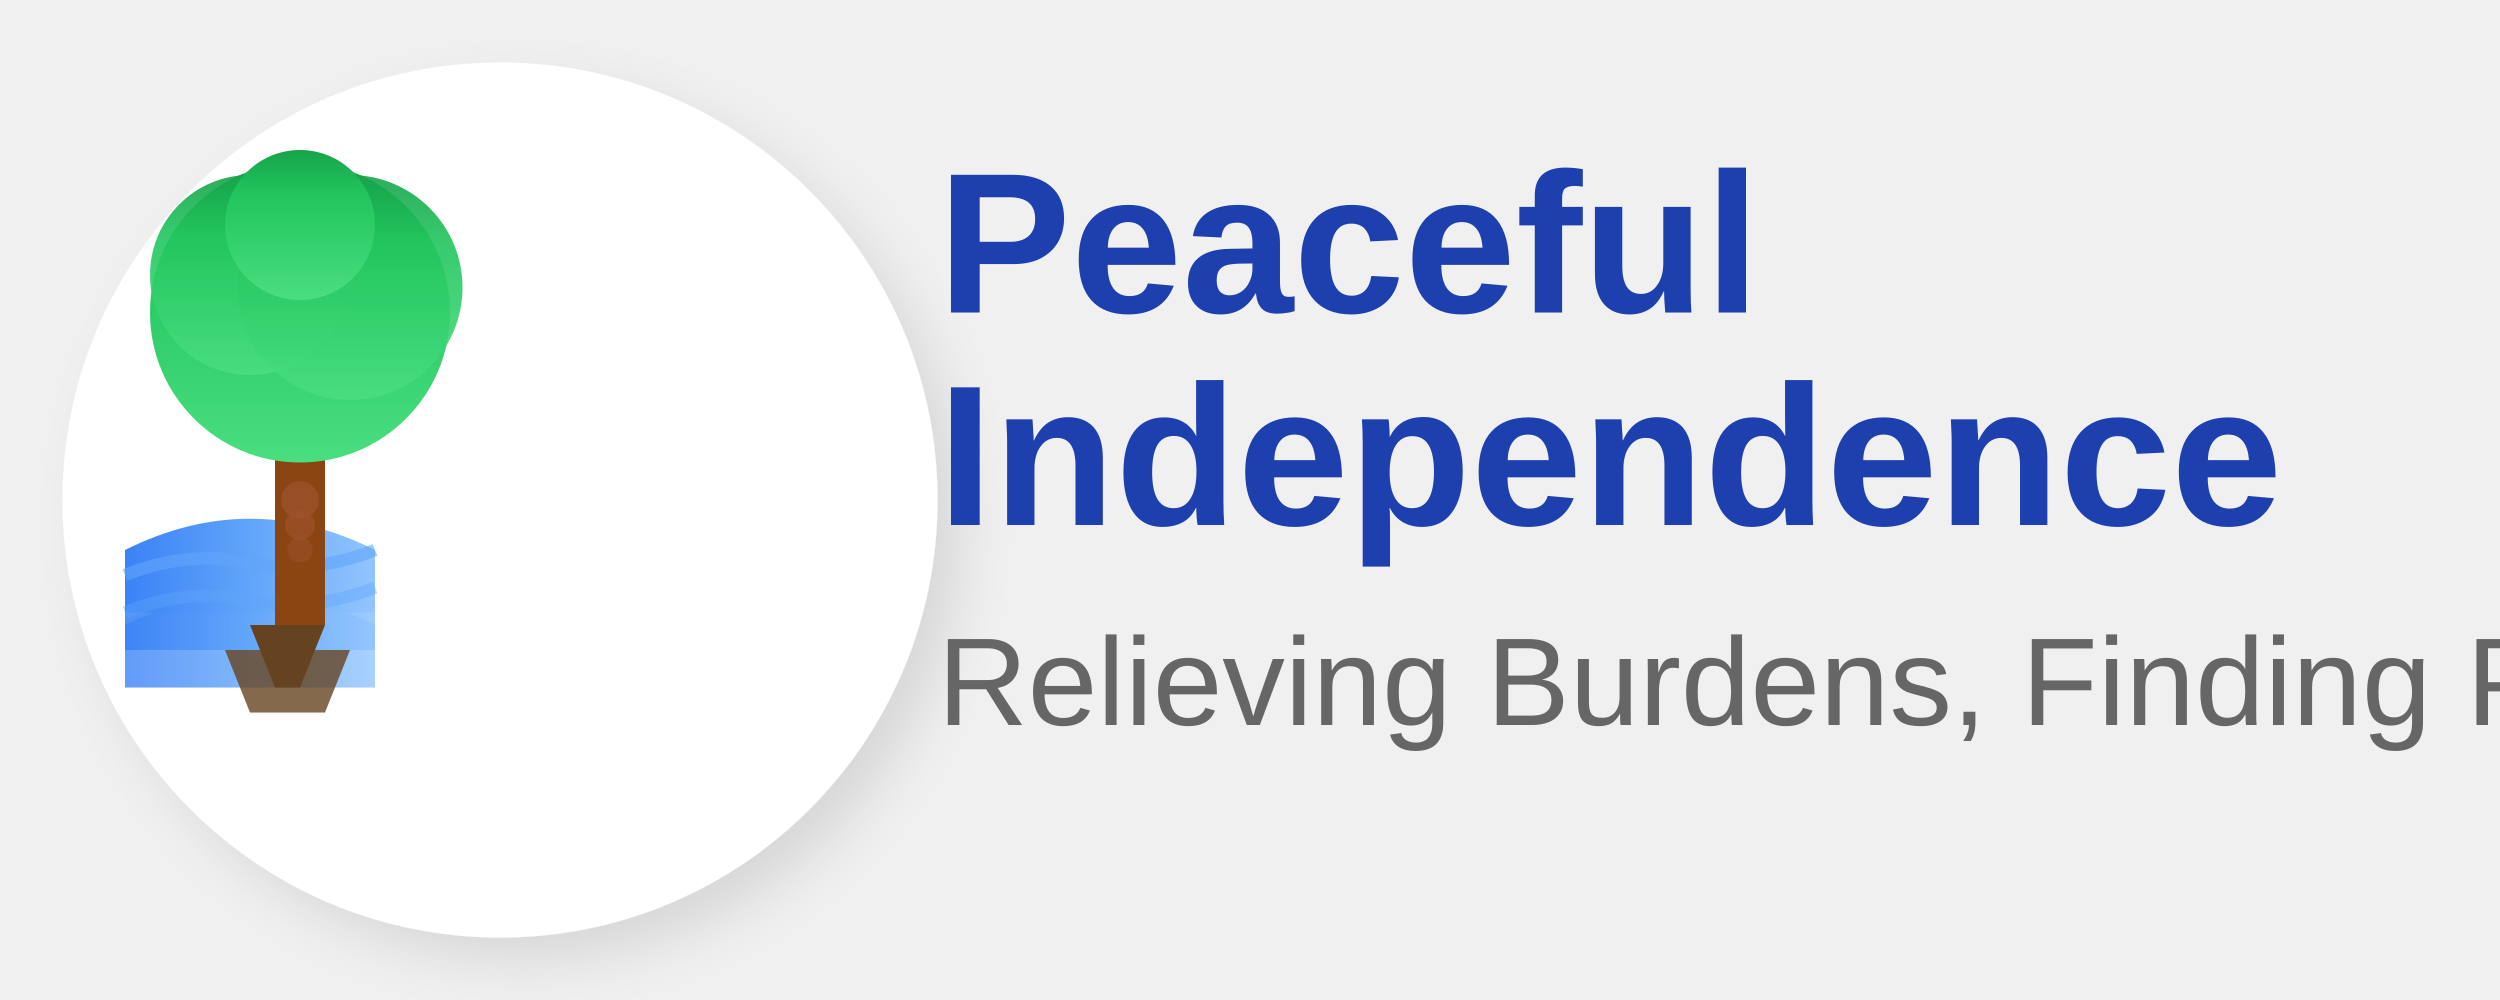
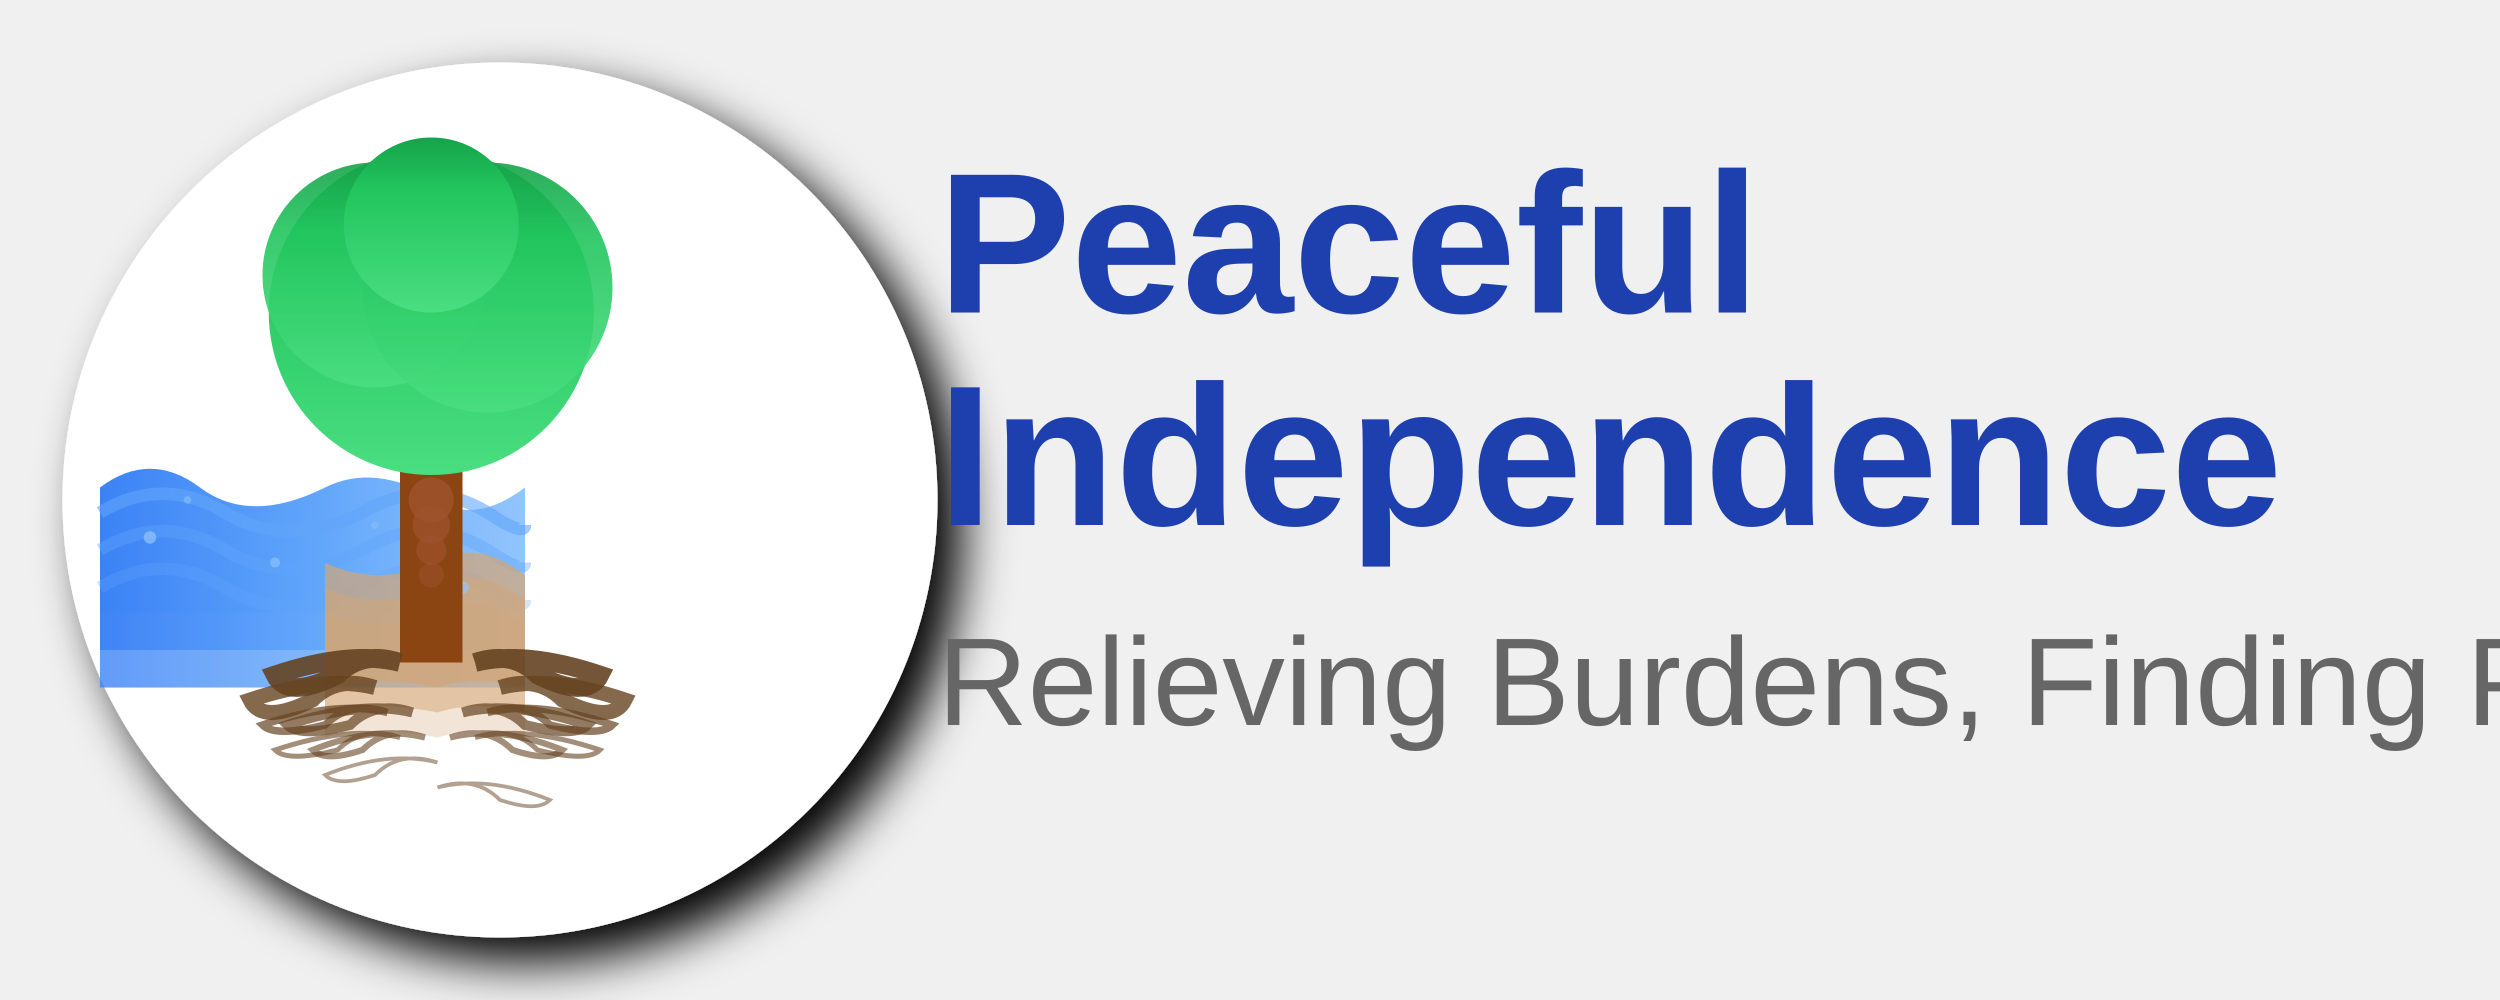
<svg xmlns="http://www.w3.org/2000/svg" viewBox="0 0 200 80">
  <defs>
    <linearGradient id="waterGradient" x1="0%" y1="0%" x2="100%" y2="0%">
      <stop offset="0%" style="stop-color:#3B82F6;stop-opacity:1" />
      <stop offset="50%" style="stop-color:#60A5FA;stop-opacity:1" />
      <stop offset="100%" style="stop-color:#93C5FD;stop-opacity:1" />
    </linearGradient>
    <linearGradient id="treeGradient" x1="0%" y1="0%" x2="0%" y2="100%">
      <stop offset="0%" style="stop-color:#16A34A;stop-opacity:1" />
      <stop offset="30%" style="stop-color:#22C55E;stop-opacity:1" />
      <stop offset="100%" style="stop-color:#4ADE80;stop-opacity:1" />
    </linearGradient>
    <filter id="shadow" x="-20%" y="-20%" width="140%" height="140%">
-       <feDropShadow dx="2" dy="2" stdDeviation="2" flood-color="#000000" flood-opacity="0.1" />
+       <feDropShadow dx="2" dy="2" stdDeviation="2" fill="#000000" fill-opacity="0.1" />
    </filter>
  </defs>
  <circle cx="40" cy="40" r="35" fill="white" filter="url(#shadow)" />
-   <path d="M10,50 L10,55 L30,55 L30,50 Q20,45 10,50 Z" fill="url(#waterGradient)" opacity="0.8" />
-   <path d="M10,47 L10,52 L30,52 L30,47 Q20,42 10,47 Z" fill="url(#waterGradient)" opacity="0.9" />
-   <path d="M10,44 L10,49 L30,49 L30,44 Q20,39 10,44 Z" fill="url(#waterGradient)" opacity="1" />
-   <path d="M10,46 Q15,44 20,45 T30,44" stroke="#60A5FA" stroke-width="1" fill="none" opacity="0.6" />
-   <path d="M10,49 Q15,47 20,48 T30,47" stroke="#60A5FA" stroke-width="1" fill="none" opacity="0.4" />
-   <rect x="22" y="35" width="4" height="15" fill="#8B4513" />
-   <path d="M20,50 L26,50 L24,55 L22,55 Z" fill="#654321" />
-   <path d="M18,52 L28,52 L26,57 L20,57 Z" fill="#654321" opacity="0.8" />
-   <circle cx="24" cy="25" r="12" fill="url(#treeGradient)" />
-   <circle cx="20" cy="22" r="8" fill="url(#treeGradient)" opacity="0.9" />
-   <circle cx="28" cy="23" r="9" fill="url(#treeGradient)" opacity="0.9" />
-   <circle cx="24" cy="18" r="6" fill="url(#treeGradient)" opacity="1" />
-   <circle cx="24" cy="40" r="1.5" fill="#A0522D" opacity="0.7" />
-   <circle cx="24" cy="42" r="1.2" fill="#A0522D" opacity="0.6" />
-   <circle cx="24" cy="44" r="1" fill="#A0522D" opacity="0.5" />
+   <path d="M8,45 Q12,42 16,45 Q20,48 26,45 Q30,43 35,46 Q38,48 42,45 L42,55 L8,55 Z" fill="url(#waterGradient)" opacity="0.8" />
+   <path d="M8,42 Q12,39 16,42 Q20,45 26,42 Q30,40 35,43 Q38,45 42,42 L42,52 L8,52 Z" fill="url(#waterGradient)" opacity="0.9" />
+   <path d="M8,39 Q12,36 16,39 Q20,42 26,39 Q30,37 35,40 Q38,42 42,39 L42,49 L8,49 Z" fill="url(#waterGradient)" opacity="1" />
+   <path d="M8,41 Q13,38 18,41 Q23,44 29,41 Q34,38 39,41 Q42,43 42,42" stroke="#60A5FA" stroke-width="1" fill="none" opacity="0.6" />
+   <path d="M8,44 Q13,41 18,44 Q23,47 29,44 Q34,41 39,44 Q42,46 42,45" stroke="#60A5FA" stroke-width="1" fill="none" opacity="0.4" />
+   <path d="M8,47 Q13,44 18,47 Q23,50 29,47 Q34,44 39,47 Q42,49 42,48" stroke="#60A5FA" stroke-width="1" fill="none" opacity="0.3" />
+   <path d="M26,45 Q30,47 35,45 Q38,43 42,46 L42,55 Q38,54 35,55 Q30,54 26,55 Z" fill="#D4A574" opacity="0.7" />
+   <path d="M26,47 Q30,49 35,47 Q38,45 42,48 L42,57 Q38,56 35,57 Q30,56 26,57 Z" fill="#D4A574" opacity="0.5" />
+   <path d="M26,49 Q30,51 35,49 Q38,47 42,50 L42,59 Q38,58 35,59 Q30,58 26,59 Z" fill="#D4A574" opacity="0.3" />
+   <circle cx="12" cy="43" r="0.5" fill="#93C5FD" opacity="0.7" />
+   <circle cx="15" cy="40" r="0.3" fill="#93C5FD" opacity="0.5" />
+   <circle cx="22" cy="45" r="0.4" fill="#93C5FD" opacity="0.6" />
+   <circle cx="30" cy="42" r="0.3" fill="#93C5FD" opacity="0.4" />
+   <circle cx="37" cy="47" r="0.5" fill="#93C5FD" opacity="0.7" />
+   <rect x="32" y="35" width="5" height="18" fill="#8B4513" />
+   <path d="M32,53 Q28,52 22,54 Q23,56 27,54 Q29,52 32,53" fill="none" stroke="#654321" stroke-width="1.5" opacity="0.9" />
+   <path d="M38,53 Q42,52 48,54 Q47,56 43,54 Q41,52 38,53" fill="none" stroke="#654321" stroke-width="1.5" opacity="0.9" />
+   <path d="M30,55 Q26,54 20,56 Q21,58 25,56 Q27,54 30,55" fill="none" stroke="#654321" stroke-width="1.2" opacity="0.8" />
+   <path d="M40,55 Q44,54 50,56 Q49,58 45,56 Q43,54 40,55" fill="none" stroke="#654321" stroke-width="1.2" opacity="0.8" />
+   <path d="M33,57 Q29,56 23,58 Q24,59 28,58 Q30,56 33,57" fill="none" stroke="#654321" stroke-width="0.8" opacity="0.7" />
+   <path d="M37,57 Q41,56 47,58 Q46,59 42,58 Q40,56 37,57" fill="none" stroke="#654321" stroke-width="0.8" opacity="0.7" />
+   <path d="M34,59 Q30,58 25,60 Q26,61 29,60 Q31,58 34,59" fill="none" stroke="#654321" stroke-width="0.5" opacity="0.6" />
+   <path d="M36,59 Q40,58 45,60 Q44,61 41,60 Q39,58 36,59" fill="none" stroke="#654321" stroke-width="0.5" opacity="0.6" />
+   <path d="M35,61 Q31,60 26,62 Q27,63 30,62 Q32,60 35,61" fill="none" stroke="#654321" stroke-width="0.3" opacity="0.5" />
+   <path d="M35,63 Q39,62 44,64 Q43,65 40,64 Q38,62 35,63" fill="none" stroke="#654321" stroke-width="0.3" opacity="0.5" />
+   <path d="M31,57 Q27,56 21,58 Q22,59 26,58 Q28,56 31,57" fill="none" stroke="#654321" stroke-width="0.6" opacity="0.7" />
+   <path d="M39,57 Q43,56 49,58 Q48,59 44,58 Q42,56 39,57" fill="none" stroke="#654321" stroke-width="0.6" opacity="0.7" />
+   <path d="M32,59 Q28,58 22,60 Q23,61 27,60 Q29,58 32,59" fill="none" stroke="#654321" stroke-width="0.4" opacity="0.6" />
+   <path d="M38,59 Q42,58 48,60 Q47,61 43,60 Q41,58 38,59" fill="none" stroke="#654321" stroke-width="0.4" opacity="0.6" />
+   <circle cx="34.5" cy="25" r="13" fill="url(#treeGradient)" />
+   <circle cx="30" cy="22" r="9" fill="url(#treeGradient)" opacity="0.9" />
+   <circle cx="39" cy="23" r="10" fill="url(#treeGradient)" opacity="0.9" />
+   <circle cx="34.5" cy="18" r="7" fill="url(#treeGradient)" opacity="1" />
+   <circle cx="34.5" cy="40" r="1.8" fill="#A0522D" opacity="0.8" />
+   <circle cx="34.5" cy="42" r="1.5" fill="#A0522D" opacity="0.7" />
+   <circle cx="34.5" cy="44" r="1.2" fill="#A0522D" opacity="0.6" />
+   <circle cx="34.5" cy="46" r="1" fill="#A0522D" opacity="0.5" />
  <text x="75" y="25" font-family="Arial, sans-serif" font-size="16" font-weight="bold" fill="#1E40AF">Peaceful</text>
  <text x="75" y="42" font-family="Arial, sans-serif" font-size="16" font-weight="bold" fill="#1E40AF">Independence</text>
  <text x="75" y="58" font-family="Arial, sans-serif" font-size="10" fill="#666">Relieving Burdens, Finding Peaceful Independence</text>
</svg>
